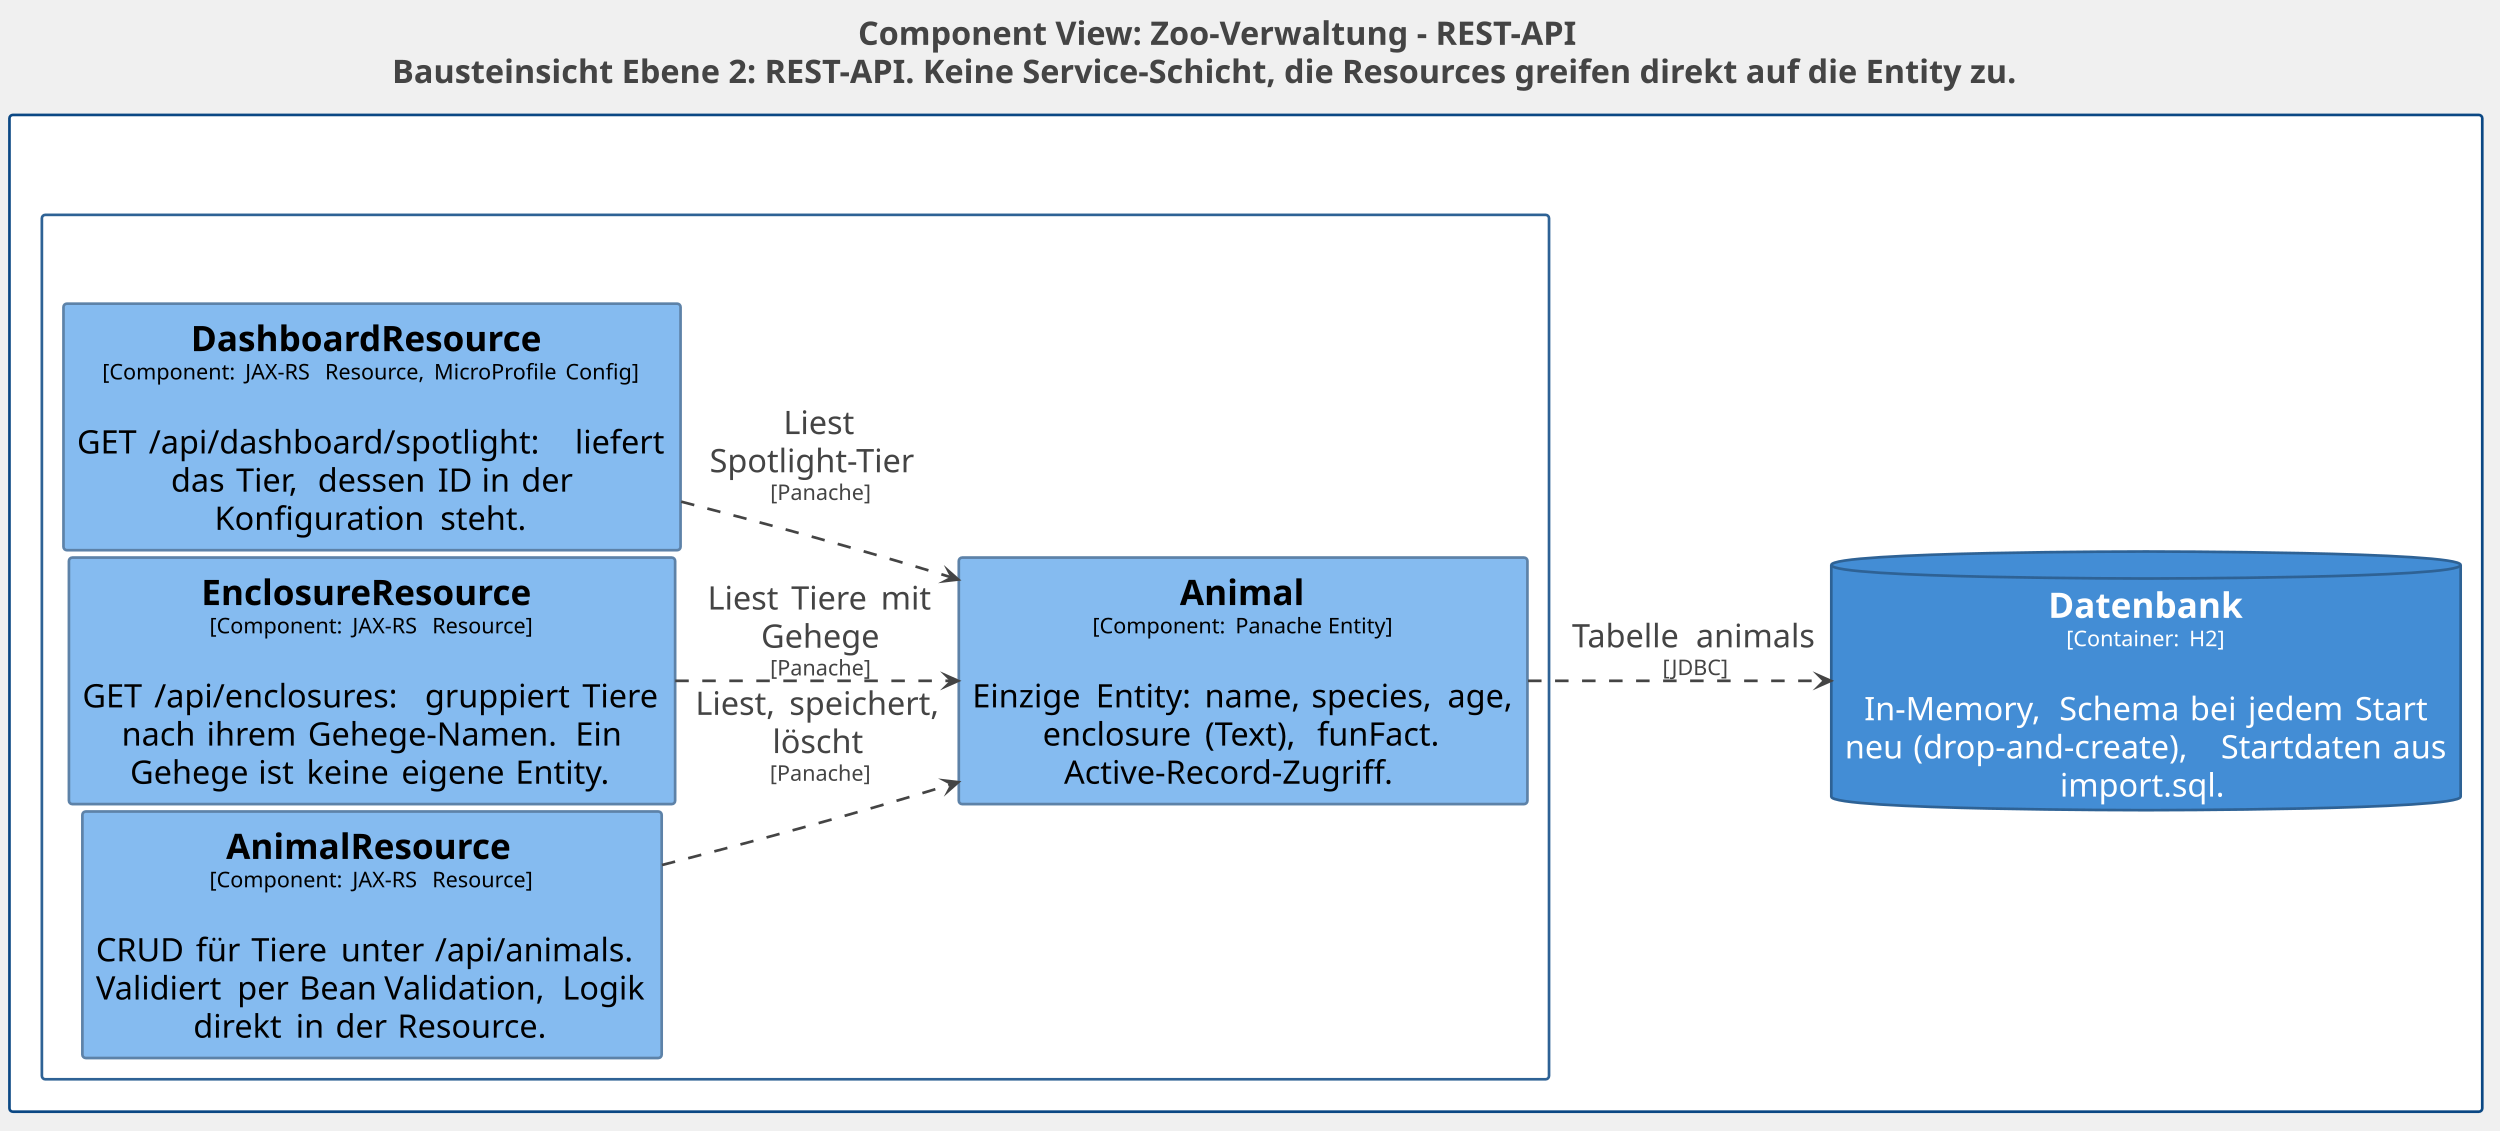
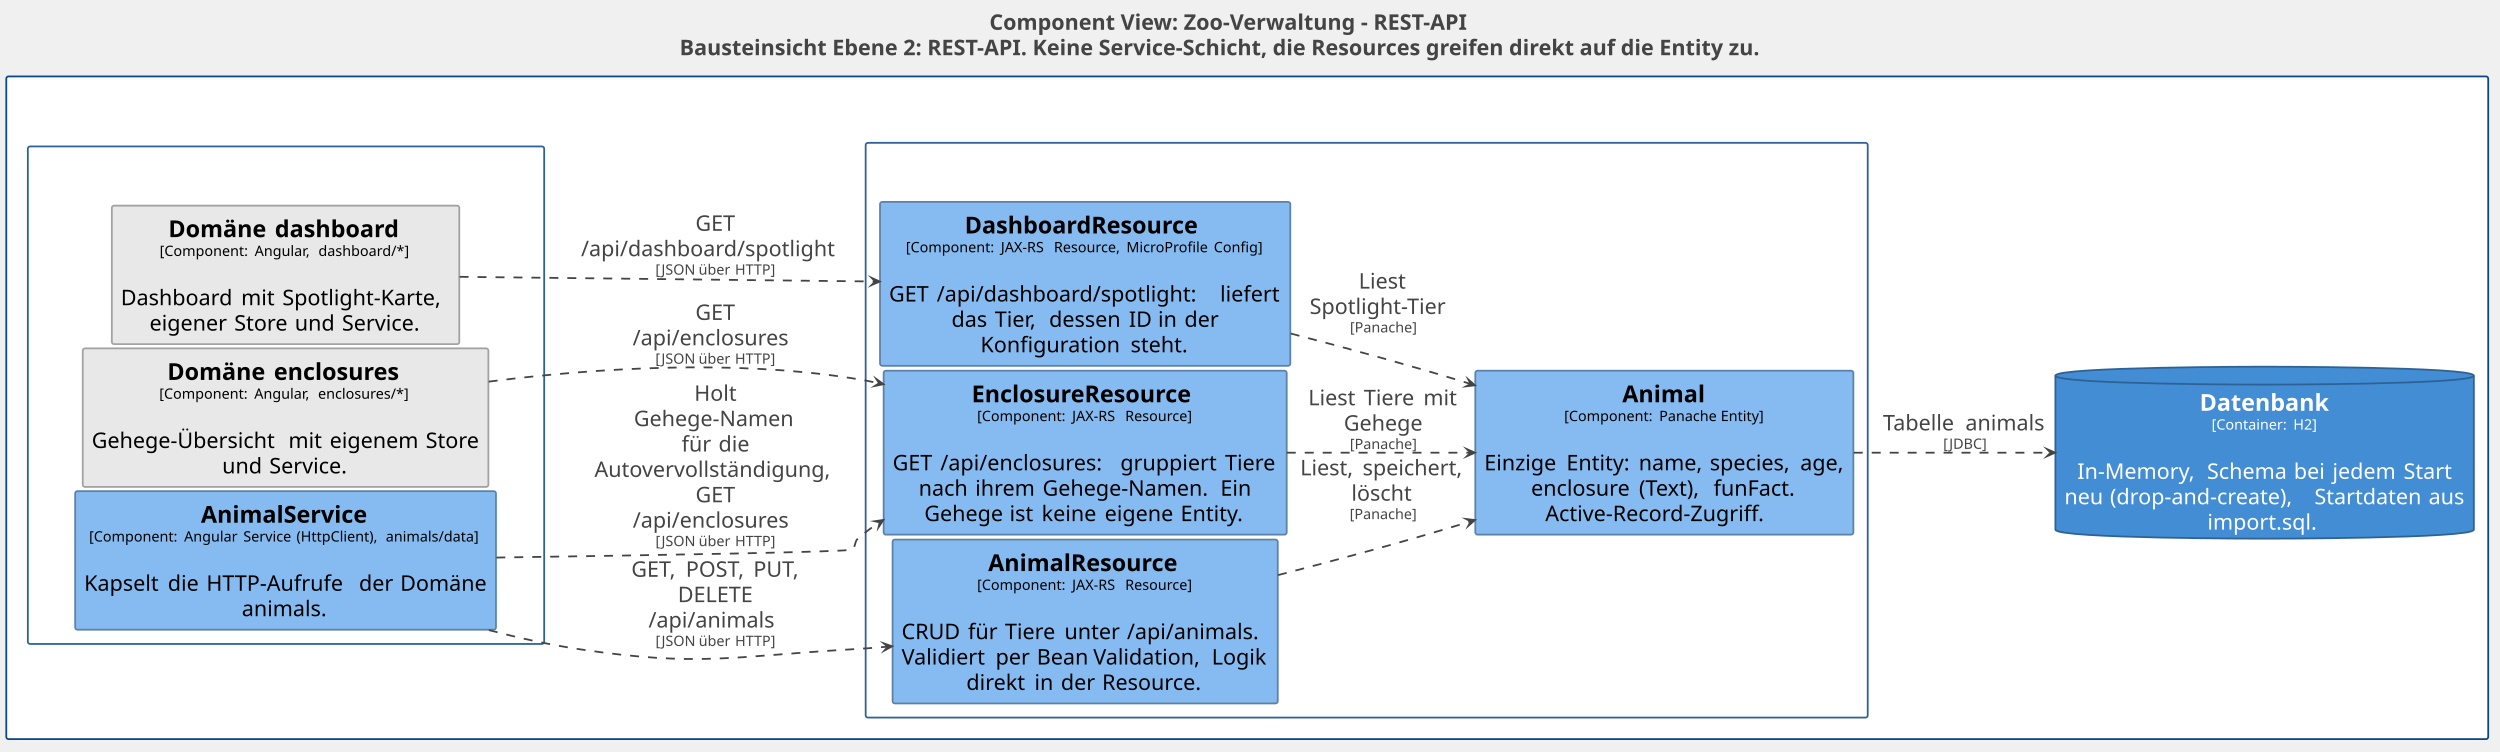
- <svg xmlns="http://www.w3.org/2000/svg" version="1.1" data-diagram-type="DESCRIPTION" style="width:1851px;height:837px;background:#FFFFFF;" width="1851px" height="837px" viewBox="0 0 1851 837" zoomAndPan="magnify" preserveAspectRatio="none" contentStyleType="text/css">
+ <svg xmlns="http://www.w3.org/2000/svg" version="1.1" data-diagram-type="DESCRIPTION" style="width:2784px;height:837px;background:#FFFFFF;" width="2784px" height="837px" viewBox="0 0 2784 837" zoomAndPan="magnify" preserveAspectRatio="none" contentStyleType="text/css">
  <defs />
  <g font-family="sans-serif" lengthAdjust="spacing">
    <g class="title" data-source-line="1">
-       <text x="635.285" y="33.203" fill="#444" font-size="24" textLength="574.301" font-weight="700">Component View: Zoo-Verwaltung - REST-API</text>
-       <text x="290.29" y="61.469" fill="#444" font-size="24" textLength="1264.289" font-weight="700">Bausteinsicht Ebene 2: REST-API. Keine Service-Schicht, die Resources greifen direkt auf die Entity zu.</text>
-     </g>
-     <g class="cluster" data-qualified-name="Zoo-Verwaltung.n.size.16..Software System...size." id="ent0001" data-source-line="71">
-       <rect x="7" y="85.094" width="1830.87" height="738" fill="#FFF" style="stroke:#0B4884;stroke-width:2;" rx="2.5" ry="2.5" />
-       <text x="820.986" y="110.297" fill="#FFF" font-size="24" textLength="202.898" font-weight="700">Zoo-Verwaltung</text>
-       <text x="848.255" y="130.828" fill="#FFF" font-size="16" textLength="148.359" font-weight="700">[Software System]</text>
-     </g>
-     <g class="cluster" data-qualified-name="Zoo-Verwaltung.n.size.16..Software System...size..REST-API.n.size.16..Container. Quarkus. Quarkus REST. Hibernate ORM Panache...size." id="ent0002" data-source-line="72">
-       <rect x="31" y="159.094" width="1115.9" height="640" fill="#FFF" style="stroke:#2E6295;stroke-width:2;" rx="2.5" ry="2.5" />
-       <text x="530.491" y="184.297" fill="#FFF" font-size="24" textLength="116.918" font-weight="700">REST-API</text>
-       <text x="337.134" y="204.828" fill="#FFF" font-size="16" textLength="503.633" font-weight="700">[Container: Quarkus, Quarkus REST, Hibernate ORM Panache]</text>
-     </g>
-     <g class="entity" data-qualified-name="Zoo-Verwaltung.n.size.16..Software System...size..ZooVerwaltung.Datenbank" id="ent0007" data-source-line="79">
-       <path d="M1355.9,418.334 C1355.9,408.334 1588.884,408.334 1588.884,408.334 C1588.884,408.334 1821.869,408.334 1821.869,418.334 L1821.869,589.861 C1821.869,599.861 1588.884,599.861 1588.884,599.861 C1588.884,599.861 1355.9,599.861 1355.9,589.861 L1355.9,418.334" style="stroke:#2E6295;stroke-width:2;" fill="#438DD5" />
-       <path d="M1355.9,418.334 C1355.9,428.334 1588.884,428.334 1588.884,428.334 C1588.884,428.334 1821.869,428.334 1821.869,418.334" style="stroke:#2E6295;stroke-width:2;" fill="none" />
-       <text x="1516.489" y="457.47" fill="#FFF" font-size="26" textLength="144.79" font-weight="700">Datenbank</text>
-       <text x="1529.849" y="478.424" fill="#FFF" font-size="16" textLength="85.93">[Container:</text>
-       <text x="1615.779" y="478.424" fill="#FFF" font-size="16"> </text>
-       <text x="1620.841" y="478.424" fill="#FFF" font-size="16" textLength="27.078">H2]</text>
-       <text x="1585.088" y="505.002" fill="#FFF" font-size="24"> </text>
-       <text x="1380.244" y="533.267" fill="#FFF" font-size="24" textLength="136.84">In-Memory,</text>
-       <text x="1517.084" y="533.267" fill="#FFF" font-size="24"> </text>
-       <text x="1524.677" y="533.267" fill="#FFF" font-size="24" textLength="89.145">Schema</text>
-       <text x="1613.822" y="533.267" fill="#FFF" font-size="24"> </text>
-       <text x="1621.416" y="533.267" fill="#FFF" font-size="24" textLength="35.414">bei</text>
-       <text x="1656.83" y="533.267" fill="#FFF" font-size="24"> </text>
-       <text x="1664.423" y="533.267" fill="#FFF" font-size="24" textLength="71.555">jedem</text>
-       <text x="1735.978" y="533.267" fill="#FFF" font-size="24"> </text>
-       <text x="1743.572" y="533.267" fill="#FFF" font-size="24" textLength="53.953">Start</text>
-       <text x="1365.9" y="561.533" fill="#FFF" font-size="24" textLength="43.16">neu</text>
-       <text x="1409.06" y="561.533" fill="#FFF" font-size="24"> </text>
-       <text x="1416.654" y="561.533" fill="#FFF" font-size="24" textLength="220.09">(drop-and-create),</text>
-       <text x="1636.744" y="561.533" fill="#FFF" font-size="24"> </text>
-       <text x="1644.338" y="561.533" fill="#FFF" font-size="24" textLength="119.555">Startdaten</text>
-       <text x="1763.892" y="561.533" fill="#FFF" font-size="24"> </text>
-       <text x="1771.486" y="561.533" fill="#FFF" font-size="24" textLength="40.383">aus</text>
-       <text x="1525.158" y="589.799" fill="#FFF" font-size="24" textLength="127.453">import.sql.</text>
-     </g>
-     <g class="entity" data-qualified-name="Zoo-Verwaltung.n.size.16..Software System...size..REST-API.n.size.16..Container. Quarkus. Quarkus REST. Hibernate ORM Panache...size..ZooVerwaltung.RESTAPI.AnimalResource" id="ent0003" data-source-line="73">
-       <rect x="60.99" y="600.834" width="428.914" height="182.527" fill="#85BBF0" style="stroke:#5D82A8;stroke-width:2;" rx="2.5" ry="2.5" />
-       <text x="167.41" y="635.97" fill="#000" font-size="26" textLength="216.074" font-weight="700">AnimalResource</text>
-       <text x="155.092" y="656.924" fill="#000" font-size="16" textLength="100.758">[Component:</text>
-       <text x="255.849" y="656.924" fill="#000" font-size="16"> </text>
-       <text x="260.912" y="656.924" fill="#000" font-size="16" textLength="54.023">JAX-RS</text>
-       <text x="314.935" y="656.924" fill="#000" font-size="16"> </text>
-       <text x="319.998" y="656.924" fill="#000" font-size="16" textLength="75.805">Resource]</text>
-       <text x="271.65" y="683.502" fill="#000" font-size="24"> </text>
-       <text x="70.99" y="711.767" fill="#000" font-size="24" textLength="66.387">CRUD</text>
-       <text x="137.377" y="711.767" fill="#000" font-size="24"> </text>
-       <text x="144.97" y="711.767" fill="#000" font-size="24" textLength="33.539">für</text>
-       <text x="178.51" y="711.767" fill="#000" font-size="24"> </text>
-       <text x="186.103" y="711.767" fill="#000" font-size="24" textLength="58.676">Tiere</text>
-       <text x="244.779" y="711.767" fill="#000" font-size="24"> </text>
-       <text x="252.373" y="711.767" fill="#000" font-size="24" textLength="61.957">unter</text>
-       <text x="314.33" y="711.767" fill="#000" font-size="24"> </text>
-       <text x="321.924" y="711.767" fill="#000" font-size="24" textLength="157.98">/api/animals.</text>
-       <text x="71.037" y="740.033" fill="#000" font-size="24" textLength="97.031">Validiert</text>
-       <text x="168.068" y="740.033" fill="#000" font-size="24"> </text>
-       <text x="175.662" y="740.033" fill="#000" font-size="24" textLength="38.297">per</text>
-       <text x="213.959" y="740.033" fill="#000" font-size="24"> </text>
-       <text x="221.553" y="740.033" fill="#000" font-size="24" textLength="55.324">Bean</text>
-       <text x="276.877" y="740.033" fill="#000" font-size="24"> </text>
-       <text x="284.47" y="740.033" fill="#000" font-size="24" textLength="124.324">Validation,</text>
-       <text x="408.795" y="740.033" fill="#000" font-size="24"> </text>
-       <text x="416.388" y="740.033" fill="#000" font-size="24" textLength="63.469">Logik</text>
-       <text x="143.125" y="768.299" fill="#000" font-size="24" textLength="68.238">direkt</text>
-       <text x="211.363" y="768.299" fill="#000" font-size="24"> </text>
-       <text x="218.957" y="768.299" fill="#000" font-size="24" textLength="21.832">in</text>
-       <text x="240.789" y="768.299" fill="#000" font-size="24"> </text>
-       <text x="248.383" y="768.299" fill="#000" font-size="24" textLength="38.297">der</text>
-       <text x="286.679" y="768.299" fill="#000" font-size="24"> </text>
-       <text x="294.273" y="768.299" fill="#000" font-size="24" textLength="113.496">Resource.</text>
-     </g>
-     <g class="entity" data-qualified-name="Zoo-Verwaltung.n.size.16..Software System...size..REST-API.n.size.16..Container. Quarkus. Quarkus REST. Hibernate ORM Panache...size..ZooVerwaltung.RESTAPI.EnclosureResource" id="ent0004" data-source-line="74">
-       <rect x="51.03" y="412.834" width="448.836" height="182.527" fill="#85BBF0" style="stroke:#5D82A8;stroke-width:2;" rx="2.5" ry="2.5" />
-       <text x="149.015" y="447.97" fill="#000" font-size="26" textLength="252.865" font-weight="700">EnclosureResource</text>
-       <text x="155.093" y="468.924" fill="#000" font-size="16" textLength="100.758">[Component:</text>
-       <text x="255.85" y="468.924" fill="#000" font-size="16"> </text>
-       <text x="260.913" y="468.924" fill="#000" font-size="16" textLength="54.023">JAX-RS</text>
-       <text x="314.936" y="468.924" fill="#000" font-size="16"> </text>
-       <text x="319.999" y="468.924" fill="#000" font-size="16" textLength="75.805">Resource]</text>
-       <text x="271.651" y="495.502" fill="#000" font-size="24"> </text>
-       <text x="61.03" y="523.767" fill="#000" font-size="24" textLength="45.527">GET</text>
-       <text x="106.557" y="523.767" fill="#000" font-size="24"> </text>
-       <text x="114.151" y="523.767" fill="#000" font-size="24" textLength="192.855">/api/enclosures:</text>
-       <text x="307.007" y="523.767" fill="#000" font-size="24"> </text>
-       <text x="314.6" y="523.767" fill="#000" font-size="24" textLength="108.996">gruppiert</text>
-       <text x="423.596" y="523.767" fill="#000" font-size="24"> </text>
-       <text x="431.19" y="523.767" fill="#000" font-size="24" textLength="58.676">Tiere</text>
-       <text x="90.028" y="552.033" fill="#000" font-size="24" textLength="55.336">nach</text>
-       <text x="145.364" y="552.033" fill="#000" font-size="24"> </text>
-       <text x="152.958" y="552.033" fill="#000" font-size="24" textLength="67.43">ihrem</text>
-       <text x="220.387" y="552.033" fill="#000" font-size="24"> </text>
-       <text x="227.981" y="552.033" fill="#000" font-size="24" textLength="190.453">Gehege-Namen.</text>
-       <text x="418.434" y="552.033" fill="#000" font-size="24"> </text>
-       <text x="426.028" y="552.033" fill="#000" font-size="24" textLength="34.84">Ein</text>
-       <text x="96.309" y="580.299" fill="#000" font-size="24" textLength="87.316">Gehege</text>
-       <text x="183.626" y="580.299" fill="#000" font-size="24"> </text>
-       <text x="191.219" y="580.299" fill="#000" font-size="24" textLength="28.148">ist</text>
-       <text x="219.368" y="580.299" fill="#000" font-size="24"> </text>
-       <text x="226.962" y="580.299" fill="#000" font-size="24" textLength="62.602">keine</text>
-       <text x="289.563" y="580.299" fill="#000" font-size="24"> </text>
-       <text x="297.157" y="580.299" fill="#000" font-size="24" textLength="76.91">eigene</text>
-       <text x="374.067" y="580.299" fill="#000" font-size="24"> </text>
-       <text x="381.661" y="580.299" fill="#000" font-size="24" textLength="72.926">Entity.</text>
-     </g>
-     <g class="entity" data-qualified-name="Zoo-Verwaltung.n.size.16..Software System...size..REST-API.n.size.16..Container. Quarkus. Quarkus REST. Hibernate ORM Panache...size..ZooVerwaltung.RESTAPI.DashboardResource" id="ent0005" data-source-line="75">
-       <rect x="47" y="224.834" width="456.887" height="182.527" fill="#85BBF0" style="stroke:#5D82A8;stroke-width:2;" rx="2.5" ry="2.5" />
-       <text x="141.298" y="259.97" fill="#000" font-size="26" textLength="268.29" font-weight="700">DashboardResource</text>
-       <text x="75.717" y="280.924" fill="#000" font-size="16" textLength="100.758">[Component:</text>
-       <text x="176.475" y="280.924" fill="#000" font-size="16"> </text>
-       <text x="181.537" y="280.924" fill="#000" font-size="16" textLength="54.023">JAX-RS</text>
-       <text x="235.561" y="280.924" fill="#000" font-size="16"> </text>
-       <text x="240.623" y="280.924" fill="#000" font-size="16" textLength="75.664">Resource,</text>
-       <text x="316.287" y="280.924" fill="#000" font-size="16"> </text>
-       <text x="321.35" y="280.924" fill="#000" font-size="16" textLength="92.242">MicroProfile</text>
-       <text x="413.592" y="280.924" fill="#000" font-size="16"> </text>
-       <text x="418.654" y="280.924" fill="#000" font-size="16" textLength="56.516">Config]</text>
-       <text x="271.646" y="307.502" fill="#000" font-size="24"> </text>
-       <text x="57" y="335.767" fill="#000" font-size="24" textLength="45.527">GET</text>
-       <text x="102.527" y="335.767" fill="#000" font-size="24"> </text>
-       <text x="110.121" y="335.767" fill="#000" font-size="24" textLength="307.934">/api/dashboard/spotlight:</text>
-       <text x="418.055" y="335.767" fill="#000" font-size="24"> </text>
-       <text x="425.648" y="335.767" fill="#000" font-size="24" textLength="68.238">liefert</text>
-       <text x="126.598" y="364.033" fill="#000" font-size="24" textLength="40.594">das</text>
-       <text x="167.191" y="364.033" fill="#000" font-size="24"> </text>
-       <text x="174.785" y="364.033" fill="#000" font-size="24" textLength="52.898">Tier,</text>
-       <text x="227.684" y="364.033" fill="#000" font-size="24"> </text>
-       <text x="235.277" y="364.033" fill="#000" font-size="24" textLength="81.211">dessen</text>
-       <text x="316.488" y="364.033" fill="#000" font-size="24"> </text>
-       <text x="324.082" y="364.033" fill="#000" font-size="24" textLength="24.891">ID</text>
-       <text x="348.973" y="364.033" fill="#000" font-size="24"> </text>
-       <text x="356.566" y="364.033" fill="#000" font-size="24" textLength="21.832">in</text>
-       <text x="378.398" y="364.033" fill="#000" font-size="24"> </text>
-       <text x="385.992" y="364.033" fill="#000" font-size="24" textLength="38.297">der</text>
-       <text x="158.848" y="392.299" fill="#000" font-size="24" textLength="159.551">Konfiguration</text>
-       <text x="318.398" y="392.299" fill="#000" font-size="24"> </text>
-       <text x="325.992" y="392.299" fill="#000" font-size="24" textLength="66.047">steht.</text>
-     </g>
-     <g class="entity" data-qualified-name="Zoo-Verwaltung.n.size.16..Software System...size..REST-API.n.size.16..Container. Quarkus. Quarkus REST. Hibernate ORM Panache...size..ZooVerwaltung.RESTAPI.Animal" id="ent0006" data-source-line="76">
-       <rect x="709.89" y="412.834" width="421.016" height="182.527" fill="#85BBF0" style="stroke:#5D82A8;stroke-width:2;" rx="2.5" ry="2.5" />
-       <text x="873.584" y="447.97" fill="#000" font-size="26" textLength="93.628" font-weight="700">Animal</text>
-       <text x="808.835" y="468.924" fill="#000" font-size="16" textLength="100.758">[Component:</text>
-       <text x="909.593" y="468.924" fill="#000" font-size="16"> </text>
-       <text x="914.656" y="468.924" fill="#000" font-size="16" textLength="63.484">Panache</text>
-       <text x="978.14" y="468.924" fill="#000" font-size="16"> </text>
-       <text x="983.203" y="468.924" fill="#000" font-size="16" textLength="48.758">Entity]</text>
-       <text x="916.601" y="495.502" fill="#000" font-size="24"> </text>
-       <text x="719.89" y="523.767" fill="#000" font-size="24" textLength="83.871">Einzige</text>
-       <text x="803.761" y="523.767" fill="#000" font-size="24"> </text>
-       <text x="811.355" y="523.767" fill="#000" font-size="24" textLength="72.926">Entity:</text>
-       <text x="884.281" y="523.767" fill="#000" font-size="24"> </text>
-       <text x="891.874" y="523.767" fill="#000" font-size="24" textLength="71.52">name,</text>
-       <text x="963.394" y="523.767" fill="#000" font-size="24"> </text>
-       <text x="970.988" y="523.767" fill="#000" font-size="24" textLength="93.141">species,</text>
-       <text x="1064.128" y="523.767" fill="#000" font-size="24"> </text>
-       <text x="1071.722" y="523.767" fill="#000" font-size="24" textLength="49.184">age,</text>
-       <text x="772.003" y="552.033" fill="#000" font-size="24" textLength="112.559">enclosure</text>
-       <text x="884.562" y="552.033" fill="#000" font-size="24"> </text>
-       <text x="892.156" y="552.033" fill="#000" font-size="24" textLength="75.445">(Text),</text>
-       <text x="967.601" y="552.033" fill="#000" font-size="24"> </text>
-       <text x="975.195" y="552.033" fill="#000" font-size="24" textLength="93.598">funFact.</text>
-       <text x="787.794" y="580.299" fill="#000" font-size="24" textLength="265.207">Active-Record-Zugriff.</text>
-     </g>
-     <g class="link" data-entity-1="ent0003" data-entity-2="ent0006" id="lnk8" data-source-line="82" data-link-type="dependency">
-       <path d="M490.17,640.444 C557.61,623.114 632.18,602.874 699.89,582.094 C703.08,581.114 701.518,581.606 704.748,580.596" style="stroke:#444;stroke-width:2;stroke-dasharray:10,10;" fill="none" id="ZooVerwaltung.RESTAPI.AnimalResource-to-ZooVerwaltung.RESTAPI.Animal" />
-       <polygon points="709.52,579.104,699.736,577.972,704.748,580.596,702.124,585.607,709.52,579.104" fill="#444" style="stroke:#444;stroke-width:2;stroke-linejoin:miter;stroke-miterlimit:10;" />
-       <text x="514.89" y="529.297" fill="#444" font-size="24" textLength="61.91">Liest,</text>
-       <text x="576.8" y="529.297" fill="#444" font-size="24"> </text>
-       <text x="584.394" y="529.297" fill="#444" font-size="24" textLength="114.598">speichert,</text>
-       <text x="571.902" y="557.563" fill="#444" font-size="24" textLength="70.078">löscht</text>
-       <text x="569.995" y="578.094" fill="#444" font-size="16" textLength="73.891">[Panache]</text>
-     </g>
-     <g class="link" data-entity-1="ent0004" data-entity-2="ent0006" id="lnk9" data-source-line="83" data-link-type="dependency">
-       <path d="M499.96,504.094 C567.94,504.094 637.38,504.094 704.43,504.094" style="stroke:#444;stroke-width:2;stroke-dasharray:10,10;" fill="none" id="ZooVerwaltung.RESTAPI.EnclosureResource-to-ZooVerwaltung.RESTAPI.Animal" />
-       <polygon points="709.43,504.094,700.43,500.094,704.43,504.094,700.43,508.094,709.43,504.094" fill="#444" style="stroke:#444;stroke-width:2;stroke-linejoin:miter;stroke-miterlimit:10;" />
-       <text x="523.89" y="451.297" fill="#444" font-size="24" textLength="54.316">Liest</text>
-       <text x="578.206" y="451.297" fill="#444" font-size="24"> </text>
-       <text x="585.8" y="451.297" fill="#444" font-size="24" textLength="58.676">Tiere</text>
-       <text x="644.476" y="451.297" fill="#444" font-size="24"> </text>
-       <text x="652.07" y="451.297" fill="#444" font-size="24" textLength="38.32">mit</text>
-       <text x="563.482" y="479.563" fill="#444" font-size="24" textLength="87.316">Gehege</text>
-       <text x="570.195" y="500.094" fill="#444" font-size="16" textLength="73.891">[Panache]</text>
-     </g>
-     <g class="link" data-entity-1="ent0005" data-entity-2="ent0006" id="lnk10" data-source-line="84" data-link-type="dependency">
-       <path d="M504.37,371.414 C567.97,387.904 636.9,406.764 699.89,426.094 C703.08,427.074 701.518,426.582 704.748,427.592" style="stroke:#444;stroke-width:2;stroke-dasharray:10,10;" fill="none" id="ZooVerwaltung.RESTAPI.DashboardResource-to-ZooVerwaltung.RESTAPI.Animal" />
-       <polygon points="709.52,429.084,702.124,422.58,704.748,427.592,699.736,430.215,709.52,429.084" fill="#444" style="stroke:#444;stroke-width:2;stroke-linejoin:miter;stroke-miterlimit:10;" />
-       <text x="580.058" y="321.387" fill="#444" font-size="24" textLength="54.316">Liest</text>
-       <text x="525.39" y="349.653" fill="#444" font-size="24" textLength="163.652">Spotlight-Tier</text>
-       <text x="570.271" y="370.184" fill="#444" font-size="16" textLength="73.891">[Panache]</text>
-     </g>
-     <g class="link" data-entity-1="ent0006" data-entity-2="ent0007" id="lnk11" data-source-line="85" data-link-type="dependency">
-       <path d="M1131.36,504.094 C1202.62,504.094 1277.63,504.094 1350.53,504.094" style="stroke:#444;stroke-width:2;stroke-dasharray:10,10;" fill="none" id="ZooVerwaltung.RESTAPI.Animal-to-ZooVerwaltung.Datenbank" />
-       <polygon points="1355.53,504.094,1346.53,500.094,1350.53,504.094,1346.53,508.094,1355.53,504.094" fill="#444" style="stroke:#444;stroke-width:2;stroke-linejoin:miter;stroke-miterlimit:10;" />
-       <text x="1163.9" y="479.297" fill="#444" font-size="24" textLength="84.152">Tabelle</text>
-       <text x="1248.052" y="479.297" fill="#444" font-size="24"> </text>
-       <text x="1255.646" y="479.297" fill="#444" font-size="24" textLength="89.918">animals</text>
-       <text x="1230.912" y="499.828" fill="#444" font-size="16" textLength="47.641">[JDBC]</text>
+       <text x="1101.785" y="33.203" fill="#444" font-size="24" textLength="574.301" font-weight="700">Component View: Zoo-Verwaltung - REST-API</text>
+       <text x="756.79" y="61.469" fill="#444" font-size="24" textLength="1264.289" font-weight="700">Bausteinsicht Ebene 2: REST-API. Keine Service-Schicht, die Resources greifen direkt auf die Entity zu.</text>
+     </g>
+     <g class="cluster" data-qualified-name="Zoo-Verwaltung.n.size.16..Software System...size." id="ent0001" data-source-line="94">
+       <rect x="7" y="85.094" width="2763.87" height="738" fill="#FFF" style="stroke:#0B4884;stroke-width:2;" rx="2.5" ry="2.5" />
+       <text x="1287.486" y="110.297" fill="#FFF" font-size="24" textLength="202.898" font-weight="700">Zoo-Verwaltung</text>
+       <text x="1314.755" y="130.828" fill="#FFF" font-size="16" textLength="148.359" font-weight="700">[Software System]</text>
+     </g>
+     <g class="cluster" data-qualified-name="Zoo-Verwaltung.n.size.16..Software System...size..REST-API.n.size.16..Container. Quarkus. Quarkus REST. Hibernate ORM Panache...size." id="ent0002" data-source-line="95">
+       <rect x="964" y="159.094" width="1115.9" height="640" fill="#FFF" style="stroke:#2E6295;stroke-width:2;" rx="2.5" ry="2.5" />
+       <text x="1463.491" y="184.297" fill="#FFF" font-size="24" textLength="116.918" font-weight="700">REST-API</text>
+       <text x="1270.134" y="204.828" fill="#FFF" font-size="16" textLength="503.633" font-weight="700">[Container: Quarkus, Quarkus REST, Hibernate ORM Panache]</text>
+     </g>
+     <g class="cluster" data-qualified-name="Zoo-Verwaltung.n.size.16..Software System...size..Web-App.n.size.16..Container. Angular. NgRx Signal Store. Angular Material. Transloco...size." id="ent0007" data-source-line="102">
+       <rect x="31" y="163.094" width="575" height="554" fill="#FFF" style="stroke:#2E6295;stroke-width:2;" rx="2.5" ry="2.5" />
+       <text x="260.27" y="188.297" fill="#FFF" font-size="24" textLength="116.461" font-weight="700">Web-App</text>
+       <text x="38.707" y="208.828" fill="#FFF" font-size="16" textLength="559.586" font-weight="700">[Container: Angular, NgRx Signal Store, Angular Material, Transloco]</text>
+     </g>
+     <g class="entity" data-qualified-name="Zoo-Verwaltung.n.size.16..Software System...size..ZooVerwaltung.Datenbank" id="ent0011" data-source-line="108">
+       <path d="M2288.9,418.334 C2288.9,408.334 2521.884,408.334 2521.884,408.334 C2521.884,408.334 2754.869,408.334 2754.869,418.334 L2754.869,589.861 C2754.869,599.861 2521.884,599.861 2521.884,599.861 C2521.884,599.861 2288.9,599.861 2288.9,589.861 L2288.9,418.334" style="stroke:#2E6295;stroke-width:2;" fill="#438DD5" />
+       <path d="M2288.9,418.334 C2288.9,428.334 2521.884,428.334 2521.884,428.334 C2521.884,428.334 2754.869,428.334 2754.869,418.334" style="stroke:#2E6295;stroke-width:2;" fill="none" />
+       <text x="2449.489" y="457.47" fill="#FFF" font-size="26" textLength="144.79" font-weight="700">Datenbank</text>
+       <text x="2462.849" y="478.424" fill="#FFF" font-size="16" textLength="85.93">[Container:</text>
+       <text x="2548.779" y="478.424" fill="#FFF" font-size="16"> </text>
+       <text x="2553.841" y="478.424" fill="#FFF" font-size="16" textLength="27.078">H2]</text>
+       <text x="2518.088" y="505.002" fill="#FFF" font-size="24"> </text>
+       <text x="2313.244" y="533.267" fill="#FFF" font-size="24" textLength="136.84">In-Memory,</text>
+       <text x="2450.084" y="533.267" fill="#FFF" font-size="24"> </text>
+       <text x="2457.677" y="533.267" fill="#FFF" font-size="24" textLength="89.145">Schema</text>
+       <text x="2546.822" y="533.267" fill="#FFF" font-size="24"> </text>
+       <text x="2554.416" y="533.267" fill="#FFF" font-size="24" textLength="35.414">bei</text>
+       <text x="2589.83" y="533.267" fill="#FFF" font-size="24"> </text>
+       <text x="2597.423" y="533.267" fill="#FFF" font-size="24" textLength="71.555">jedem</text>
+       <text x="2668.978" y="533.267" fill="#FFF" font-size="24"> </text>
+       <text x="2676.572" y="533.267" fill="#FFF" font-size="24" textLength="53.953">Start</text>
+       <text x="2298.9" y="561.533" fill="#FFF" font-size="24" textLength="43.16">neu</text>
+       <text x="2342.06" y="561.533" fill="#FFF" font-size="24"> </text>
+       <text x="2349.654" y="561.533" fill="#FFF" font-size="24" textLength="220.09">(drop-and-create),</text>
+       <text x="2569.744" y="561.533" fill="#FFF" font-size="24"> </text>
+       <text x="2577.338" y="561.533" fill="#FFF" font-size="24" textLength="119.555">Startdaten</text>
+       <text x="2696.892" y="561.533" fill="#FFF" font-size="24"> </text>
+       <text x="2704.486" y="561.533" fill="#FFF" font-size="24" textLength="40.383">aus</text>
+       <text x="2458.158" y="589.799" fill="#FFF" font-size="24" textLength="127.453">import.sql.</text>
+     </g>
+     <g class="entity" data-qualified-name="Zoo-Verwaltung.n.size.16..Software System...size..REST-API.n.size.16..Container. Quarkus. Quarkus REST. Hibernate ORM Panache...size..ZooVerwaltung.RESTAPI.AnimalResource" id="ent0003" data-source-line="96">
+       <rect x="993.99" y="600.834" width="428.914" height="182.527" fill="#85BBF0" style="stroke:#5D82A8;stroke-width:2;" rx="2.5" ry="2.5" />
+       <text x="1100.41" y="635.97" fill="#000" font-size="26" textLength="216.074" font-weight="700">AnimalResource</text>
+       <text x="1088.092" y="656.924" fill="#000" font-size="16" textLength="100.758">[Component:</text>
+       <text x="1188.849" y="656.924" fill="#000" font-size="16"> </text>
+       <text x="1193.912" y="656.924" fill="#000" font-size="16" textLength="54.023">JAX-RS</text>
+       <text x="1247.935" y="656.924" fill="#000" font-size="16"> </text>
+       <text x="1252.998" y="656.924" fill="#000" font-size="16" textLength="75.805">Resource]</text>
+       <text x="1204.65" y="683.502" fill="#000" font-size="24"> </text>
+       <text x="1003.99" y="711.767" fill="#000" font-size="24" textLength="66.387">CRUD</text>
+       <text x="1070.377" y="711.767" fill="#000" font-size="24"> </text>
+       <text x="1077.97" y="711.767" fill="#000" font-size="24" textLength="33.539">für</text>
+       <text x="1111.51" y="711.767" fill="#000" font-size="24"> </text>
+       <text x="1119.103" y="711.767" fill="#000" font-size="24" textLength="58.676">Tiere</text>
+       <text x="1177.779" y="711.767" fill="#000" font-size="24"> </text>
+       <text x="1185.373" y="711.767" fill="#000" font-size="24" textLength="61.957">unter</text>
+       <text x="1247.33" y="711.767" fill="#000" font-size="24"> </text>
+       <text x="1254.924" y="711.767" fill="#000" font-size="24" textLength="157.98">/api/animals.</text>
+       <text x="1004.037" y="740.033" fill="#000" font-size="24" textLength="97.031">Validiert</text>
+       <text x="1101.068" y="740.033" fill="#000" font-size="24"> </text>
+       <text x="1108.662" y="740.033" fill="#000" font-size="24" textLength="38.297">per</text>
+       <text x="1146.959" y="740.033" fill="#000" font-size="24"> </text>
+       <text x="1154.553" y="740.033" fill="#000" font-size="24" textLength="55.324">Bean</text>
+       <text x="1209.877" y="740.033" fill="#000" font-size="24"> </text>
+       <text x="1217.47" y="740.033" fill="#000" font-size="24" textLength="124.324">Validation,</text>
+       <text x="1341.795" y="740.033" fill="#000" font-size="24"> </text>
+       <text x="1349.388" y="740.033" fill="#000" font-size="24" textLength="63.469">Logik</text>
+       <text x="1076.125" y="768.299" fill="#000" font-size="24" textLength="68.238">direkt</text>
+       <text x="1144.363" y="768.299" fill="#000" font-size="24"> </text>
+       <text x="1151.957" y="768.299" fill="#000" font-size="24" textLength="21.832">in</text>
+       <text x="1173.789" y="768.299" fill="#000" font-size="24"> </text>
+       <text x="1181.383" y="768.299" fill="#000" font-size="24" textLength="38.297">der</text>
+       <text x="1219.679" y="768.299" fill="#000" font-size="24"> </text>
+       <text x="1227.273" y="768.299" fill="#000" font-size="24" textLength="113.496">Resource.</text>
+     </g>
+     <g class="entity" data-qualified-name="Zoo-Verwaltung.n.size.16..Software System...size..REST-API.n.size.16..Container. Quarkus. Quarkus REST. Hibernate ORM Panache...size..ZooVerwaltung.RESTAPI.EnclosureResource" id="ent0004" data-source-line="97">
+       <rect x="984.03" y="412.834" width="448.836" height="182.527" fill="#85BBF0" style="stroke:#5D82A8;stroke-width:2;" rx="2.5" ry="2.5" />
+       <text x="1082.015" y="447.97" fill="#000" font-size="26" textLength="252.865" font-weight="700">EnclosureResource</text>
+       <text x="1088.093" y="468.924" fill="#000" font-size="16" textLength="100.758">[Component:</text>
+       <text x="1188.85" y="468.924" fill="#000" font-size="16"> </text>
+       <text x="1193.913" y="468.924" fill="#000" font-size="16" textLength="54.023">JAX-RS</text>
+       <text x="1247.936" y="468.924" fill="#000" font-size="16"> </text>
+       <text x="1252.999" y="468.924" fill="#000" font-size="16" textLength="75.805">Resource]</text>
+       <text x="1204.651" y="495.502" fill="#000" font-size="24"> </text>
+       <text x="994.03" y="523.767" fill="#000" font-size="24" textLength="45.527">GET</text>
+       <text x="1039.557" y="523.767" fill="#000" font-size="24"> </text>
+       <text x="1047.151" y="523.767" fill="#000" font-size="24" textLength="192.855">/api/enclosures:</text>
+       <text x="1240.007" y="523.767" fill="#000" font-size="24"> </text>
+       <text x="1247.6" y="523.767" fill="#000" font-size="24" textLength="108.996">gruppiert</text>
+       <text x="1356.596" y="523.767" fill="#000" font-size="24"> </text>
+       <text x="1364.19" y="523.767" fill="#000" font-size="24" textLength="58.676">Tiere</text>
+       <text x="1023.028" y="552.033" fill="#000" font-size="24" textLength="55.336">nach</text>
+       <text x="1078.364" y="552.033" fill="#000" font-size="24"> </text>
+       <text x="1085.958" y="552.033" fill="#000" font-size="24" textLength="67.43">ihrem</text>
+       <text x="1153.387" y="552.033" fill="#000" font-size="24"> </text>
+       <text x="1160.981" y="552.033" fill="#000" font-size="24" textLength="190.453">Gehege-Namen.</text>
+       <text x="1351.434" y="552.033" fill="#000" font-size="24"> </text>
+       <text x="1359.028" y="552.033" fill="#000" font-size="24" textLength="34.84">Ein</text>
+       <text x="1029.309" y="580.299" fill="#000" font-size="24" textLength="87.316">Gehege</text>
+       <text x="1116.626" y="580.299" fill="#000" font-size="24"> </text>
+       <text x="1124.219" y="580.299" fill="#000" font-size="24" textLength="28.148">ist</text>
+       <text x="1152.368" y="580.299" fill="#000" font-size="24"> </text>
+       <text x="1159.962" y="580.299" fill="#000" font-size="24" textLength="62.602">keine</text>
+       <text x="1222.563" y="580.299" fill="#000" font-size="24"> </text>
+       <text x="1230.157" y="580.299" fill="#000" font-size="24" textLength="76.91">eigene</text>
+       <text x="1307.067" y="580.299" fill="#000" font-size="24"> </text>
+       <text x="1314.661" y="580.299" fill="#000" font-size="24" textLength="72.926">Entity.</text>
+     </g>
+     <g class="entity" data-qualified-name="Zoo-Verwaltung.n.size.16..Software System...size..REST-API.n.size.16..Container. Quarkus. Quarkus REST. Hibernate ORM Panache...size..ZooVerwaltung.RESTAPI.DashboardResource" id="ent0005" data-source-line="98">
+       <rect x="980" y="224.834" width="456.887" height="182.527" fill="#85BBF0" style="stroke:#5D82A8;stroke-width:2;" rx="2.5" ry="2.5" />
+       <text x="1074.298" y="259.97" fill="#000" font-size="26" textLength="268.29" font-weight="700">DashboardResource</text>
+       <text x="1008.717" y="280.924" fill="#000" font-size="16" textLength="100.758">[Component:</text>
+       <text x="1109.475" y="280.924" fill="#000" font-size="16"> </text>
+       <text x="1114.537" y="280.924" fill="#000" font-size="16" textLength="54.023">JAX-RS</text>
+       <text x="1168.561" y="280.924" fill="#000" font-size="16"> </text>
+       <text x="1173.623" y="280.924" fill="#000" font-size="16" textLength="75.664">Resource,</text>
+       <text x="1249.287" y="280.924" fill="#000" font-size="16"> </text>
+       <text x="1254.35" y="280.924" fill="#000" font-size="16" textLength="92.242">MicroProfile</text>
+       <text x="1346.592" y="280.924" fill="#000" font-size="16"> </text>
+       <text x="1351.654" y="280.924" fill="#000" font-size="16" textLength="56.516">Config]</text>
+       <text x="1204.646" y="307.502" fill="#000" font-size="24"> </text>
+       <text x="990" y="335.767" fill="#000" font-size="24" textLength="45.527">GET</text>
+       <text x="1035.527" y="335.767" fill="#000" font-size="24"> </text>
+       <text x="1043.121" y="335.767" fill="#000" font-size="24" textLength="307.934">/api/dashboard/spotlight:</text>
+       <text x="1351.055" y="335.767" fill="#000" font-size="24"> </text>
+       <text x="1358.648" y="335.767" fill="#000" font-size="24" textLength="68.238">liefert</text>
+       <text x="1059.598" y="364.033" fill="#000" font-size="24" textLength="40.594">das</text>
+       <text x="1100.191" y="364.033" fill="#000" font-size="24"> </text>
+       <text x="1107.785" y="364.033" fill="#000" font-size="24" textLength="52.898">Tier,</text>
+       <text x="1160.684" y="364.033" fill="#000" font-size="24"> </text>
+       <text x="1168.277" y="364.033" fill="#000" font-size="24" textLength="81.211">dessen</text>
+       <text x="1249.488" y="364.033" fill="#000" font-size="24"> </text>
+       <text x="1257.082" y="364.033" fill="#000" font-size="24" textLength="24.891">ID</text>
+       <text x="1281.973" y="364.033" fill="#000" font-size="24"> </text>
+       <text x="1289.566" y="364.033" fill="#000" font-size="24" textLength="21.832">in</text>
+       <text x="1311.398" y="364.033" fill="#000" font-size="24"> </text>
+       <text x="1318.992" y="364.033" fill="#000" font-size="24" textLength="38.297">der</text>
+       <text x="1091.848" y="392.299" fill="#000" font-size="24" textLength="159.551">Konfiguration</text>
+       <text x="1251.398" y="392.299" fill="#000" font-size="24"> </text>
+       <text x="1258.992" y="392.299" fill="#000" font-size="24" textLength="66.047">steht.</text>
+     </g>
+     <g class="entity" data-qualified-name="Zoo-Verwaltung.n.size.16..Software System...size..REST-API.n.size.16..Container. Quarkus. Quarkus REST. Hibernate ORM Panache...size..ZooVerwaltung.RESTAPI.Animal" id="ent0006" data-source-line="99">
+       <rect x="1642.89" y="412.834" width="421.016" height="182.527" fill="#85BBF0" style="stroke:#5D82A8;stroke-width:2;" rx="2.5" ry="2.5" />
+       <text x="1806.584" y="447.97" fill="#000" font-size="26" textLength="93.628" font-weight="700">Animal</text>
+       <text x="1741.835" y="468.924" fill="#000" font-size="16" textLength="100.758">[Component:</text>
+       <text x="1842.593" y="468.924" fill="#000" font-size="16"> </text>
+       <text x="1847.656" y="468.924" fill="#000" font-size="16" textLength="63.484">Panache</text>
+       <text x="1911.14" y="468.924" fill="#000" font-size="16"> </text>
+       <text x="1916.203" y="468.924" fill="#000" font-size="16" textLength="48.758">Entity]</text>
+       <text x="1849.601" y="495.502" fill="#000" font-size="24"> </text>
+       <text x="1652.89" y="523.767" fill="#000" font-size="24" textLength="83.871">Einzige</text>
+       <text x="1736.761" y="523.767" fill="#000" font-size="24"> </text>
+       <text x="1744.355" y="523.767" fill="#000" font-size="24" textLength="72.926">Entity:</text>
+       <text x="1817.281" y="523.767" fill="#000" font-size="24"> </text>
+       <text x="1824.874" y="523.767" fill="#000" font-size="24" textLength="71.52">name,</text>
+       <text x="1896.394" y="523.767" fill="#000" font-size="24"> </text>
+       <text x="1903.988" y="523.767" fill="#000" font-size="24" textLength="93.141">species,</text>
+       <text x="1997.128" y="523.767" fill="#000" font-size="24"> </text>
+       <text x="2004.722" y="523.767" fill="#000" font-size="24" textLength="49.184">age,</text>
+       <text x="1705.003" y="552.033" fill="#000" font-size="24" textLength="112.559">enclosure</text>
+       <text x="1817.562" y="552.033" fill="#000" font-size="24"> </text>
+       <text x="1825.156" y="552.033" fill="#000" font-size="24" textLength="75.445">(Text),</text>
+       <text x="1900.601" y="552.033" fill="#000" font-size="24"> </text>
+       <text x="1908.195" y="552.033" fill="#000" font-size="24" textLength="93.598">funFact.</text>
+       <text x="1720.794" y="580.299" fill="#000" font-size="24" textLength="265.207">Active-Record-Zugriff.</text>
+     </g>
+     <g class="entity" data-qualified-name="Zoo-Verwaltung.n.size.16..Software System...size..Web-App.n.size.16..Container. Angular. NgRx Signal Store. Angular Material. Transloco...size..ZooVerwaltung.WebApp.AnimalService" id="ent0008" data-source-line="103">
+       <rect x="83.7" y="546.964" width="468.605" height="154.262" fill="#85BBF0" style="stroke:#5D82A8;stroke-width:2;" rx="2.5" ry="2.5" />
+       <text x="223.759" y="582.1" fill="#000" font-size="26" textLength="188.487" font-weight="700">AnimalService</text>
+       <text x="99.171" y="603.054" fill="#000" font-size="16" textLength="100.758">[Component:</text>
+       <text x="199.929" y="603.054" fill="#000" font-size="16"> </text>
+       <text x="204.991" y="603.054" fill="#000" font-size="16" textLength="60.883">Angular</text>
+       <text x="265.874" y="603.054" fill="#000" font-size="16"> </text>
+       <text x="270.936" y="603.054" fill="#000" font-size="16" textLength="54.094">Service</text>
+       <text x="325.03" y="603.054" fill="#000" font-size="16"> </text>
+       <text x="330.093" y="603.054" fill="#000" font-size="16" textLength="94.414">(HttpClient),</text>
+       <text x="424.507" y="603.054" fill="#000" font-size="16"> </text>
+       <text x="429.569" y="603.054" fill="#000" font-size="16" textLength="107.266">animals/data]</text>
+       <text x="314.206" y="629.632" fill="#000" font-size="24"> </text>
+       <text x="93.7" y="657.897" fill="#000" font-size="24" textLength="85.547">Kapselt</text>
+       <text x="179.247" y="657.897" fill="#000" font-size="24"> </text>
+       <text x="186.841" y="657.897" fill="#000" font-size="24" textLength="35.414">die</text>
+       <text x="222.255" y="657.897" fill="#000" font-size="24"> </text>
+       <text x="229.848" y="657.897" fill="#000" font-size="24" textLength="162.328">HTTP-Aufrufe</text>
+       <text x="392.177" y="657.897" fill="#000" font-size="24"> </text>
+       <text x="399.77" y="657.897" fill="#000" font-size="24" textLength="38.297">der</text>
+       <text x="438.067" y="657.897" fill="#000" font-size="24"> </text>
+       <text x="445.661" y="657.897" fill="#000" font-size="24" textLength="96.645">Domäne</text>
+       <text x="269.247" y="686.163" fill="#000" font-size="24" textLength="97.512">animals.</text>
+     </g>
+     <g class="entity" data-qualified-name="Zoo-Verwaltung.n.size.16..Software System...size..Web-App.n.size.16..Container. Angular. NgRx Signal Store. Angular Material. Transloco...size..ZooVerwaltung.WebApp.Dom.neenclosures" id="ent0009" data-source-line="104">
+       <rect x="92.14" y="387.964" width="451.719" height="154.262" fill="#E8E8E8" style="stroke:#A2A2A2;stroke-width:2;" rx="2.5" ry="2.5" />
+       <text x="186.33" y="423.1" fill="#000" font-size="26" textLength="110.03" font-weight="700">Domäne</text>
+       <text x="296.36" y="423.1" fill="#000" font-size="26" font-weight="700"> </text>
+       <text x="304.93" y="423.1" fill="#000" font-size="26" textLength="144.739" font-weight="700">enclosures</text>
+       <text x="177.335" y="444.054" fill="#000" font-size="16" textLength="100.758">[Component:</text>
+       <text x="278.093" y="444.054" fill="#000" font-size="16"> </text>
+       <text x="283.156" y="444.054" fill="#000" font-size="16" textLength="65.945">Angular,</text>
+       <text x="349.101" y="444.054" fill="#000" font-size="16"> </text>
+       <text x="354.163" y="444.054" fill="#000" font-size="16" textLength="104.5">enclosures/*]</text>
+       <text x="314.203" y="470.632" fill="#000" font-size="24"> </text>
+       <text x="102.14" y="498.897" fill="#000" font-size="24" textLength="211.465">Gehege-Übersicht</text>
+       <text x="313.605" y="498.897" fill="#000" font-size="24"> </text>
+       <text x="321.199" y="498.897" fill="#000" font-size="24" textLength="38.32">mit</text>
+       <text x="359.519" y="498.897" fill="#000" font-size="24"> </text>
+       <text x="367.113" y="498.897" fill="#000" font-size="24" textLength="99.316">eigenem</text>
+       <text x="466.429" y="498.897" fill="#000" font-size="24"> </text>
+       <text x="474.023" y="498.897" fill="#000" font-size="24" textLength="59.836">Store</text>
+       <text x="247.388" y="527.163" fill="#000" font-size="24" textLength="44.895">und</text>
+       <text x="292.283" y="527.163" fill="#000" font-size="24"> </text>
+       <text x="299.876" y="527.163" fill="#000" font-size="24" textLength="88.734">Service.</text>
+     </g>
+     <g class="entity" data-qualified-name="Zoo-Verwaltung.n.size.16..Software System...size..Web-App.n.size.16..Container. Angular. NgRx Signal Store. Angular Material. Transloco...size..ZooVerwaltung.WebApp.Dom.nedashboard" id="ent0010" data-source-line="105">
+       <rect x="124.54" y="228.964" width="386.926" height="154.262" fill="#E8E8E8" style="stroke:#A2A2A2;stroke-width:2;" rx="2.5" ry="2.5" />
+       <text x="187.476" y="264.1" fill="#000" font-size="26" textLength="110.03" font-weight="700">Domäne</text>
+       <text x="297.506" y="264.1" fill="#000" font-size="26" font-weight="700"> </text>
+       <text x="306.076" y="264.1" fill="#000" font-size="26" textLength="142.454" font-weight="700">dashboard</text>
+       <text x="177.765" y="285.054" fill="#000" font-size="16" textLength="100.758">[Component:</text>
+       <text x="278.522" y="285.054" fill="#000" font-size="16"> </text>
+       <text x="283.585" y="285.054" fill="#000" font-size="16" textLength="65.945">Angular,</text>
+       <text x="349.53" y="285.054" fill="#000" font-size="16"> </text>
+       <text x="354.593" y="285.054" fill="#000" font-size="16" textLength="103.648">dashboard/*]</text>
+       <text x="314.206" y="311.632" fill="#000" font-size="24"> </text>
+       <text x="134.54" y="339.897" fill="#000" font-size="24" textLength="126.387">Dashboard</text>
+       <text x="260.927" y="339.897" fill="#000" font-size="24"> </text>
+       <text x="268.52" y="339.897" fill="#000" font-size="24" textLength="38.32">mit</text>
+       <text x="306.841" y="339.897" fill="#000" font-size="24"> </text>
+       <text x="314.435" y="339.897" fill="#000" font-size="24" textLength="187.031">Spotlight-Karte,</text>
+       <text x="166.515" y="368.163" fill="#000" font-size="24" textLength="86.73">eigener</text>
+       <text x="253.245" y="368.163" fill="#000" font-size="24"> </text>
+       <text x="260.839" y="368.163" fill="#000" font-size="24" textLength="59.836">Store</text>
+       <text x="320.675" y="368.163" fill="#000" font-size="24"> </text>
+       <text x="328.269" y="368.163" fill="#000" font-size="24" textLength="44.895">und</text>
+       <text x="373.163" y="368.163" fill="#000" font-size="24"> </text>
+       <text x="380.757" y="368.163" fill="#000" font-size="24" textLength="88.734">Service.</text>
+     </g>
+     <g class="link" data-entity-1="ent0008" data-entity-2="ent0003" id="lnk12" data-source-line="111" data-link-type="dependency">
+       <path d="M544.4,701.694 C578.1,710.554 612.7,718.164 646,723.094 C778.77,742.754 814.01,731.074 948,723.094 C962.83,722.214 973.129,721.484 988.509,720.124" style="stroke:#444;stroke-width:2;stroke-dasharray:10,10;" fill="none" id="ZooVerwaltung.WebApp.AnimalService-to-ZooVerwaltung.RESTAPI.AnimalResource" />
+       <polygon points="993.49,719.684,984.173,716.492,988.509,720.124,984.877,724.461,993.49,719.684" fill="#444" style="stroke:#444;stroke-width:2;stroke-linejoin:miter;stroke-miterlimit:10;" />
+       <text x="703" y="642.297" fill="#444" font-size="24" textLength="53.121">GET,</text>
+       <text x="756.121" y="642.297" fill="#444" font-size="24"> </text>
+       <text x="763.715" y="642.297" fill="#444" font-size="24" textLength="67.605">POST,</text>
+       <text x="831.32" y="642.297" fill="#444" font-size="24"> </text>
+       <text x="838.914" y="642.297" fill="#444" font-size="24" textLength="52.664">PUT,</text>
+       <text x="754.803" y="670.563" fill="#444" font-size="24" textLength="84.973">DELETE</text>
+       <text x="722.096" y="698.828" fill="#444" font-size="24" textLength="150.387">/api/animals</text>
+       <text x="729.953" y="719.359" fill="#444" font-size="16" textLength="43.047">[JSON</text>
+       <text x="773" y="719.359" fill="#444" font-size="16"> </text>
+       <text x="778.063" y="719.359" fill="#444" font-size="16" textLength="35.461">über</text>
+       <text x="813.523" y="719.359" fill="#444" font-size="16"> </text>
+       <text x="818.586" y="719.359" fill="#444" font-size="16" textLength="46.039">HTTP]</text>
+     </g>
+     <g class="link" data-entity-1="ent0008" data-entity-2="ent0004" id="lnk13" data-source-line="112" data-link-type="dependency">
+       <path d="M552.71,620.904 C729.8,618.294 943.57,614.624 948,612.094 C953.89,608.724 950.77,603.414 956,599.094 C964.73,591.894 969.844,587.882 979.584,581.672" style="stroke:#444;stroke-width:2;stroke-dasharray:10,10;" fill="none" id="ZooVerwaltung.WebApp.AnimalService-to-ZooVerwaltung.RESTAPI.EnclosureResource" />
+       <polygon points="983.8,578.984,974.061,580.449,979.584,581.672,978.362,587.195,983.8,578.984" fill="#444" style="stroke:#444;stroke-width:2;stroke-linejoin:miter;stroke-miterlimit:10;" />
+       <text x="773.123" y="446.297" fill="#444" font-size="24" textLength="48.293">Holt</text>
+       <text x="705.84" y="474.563" fill="#444" font-size="24" textLength="182.859">Gehege-Namen</text>
+       <text x="758.996" y="502.828" fill="#444" font-size="24" textLength="33.539">für</text>
+       <text x="792.535" y="502.828" fill="#444" font-size="24"> </text>
+       <text x="800.129" y="502.828" fill="#444" font-size="24" textLength="35.414">die</text>
+       <text x="662" y="531.094" fill="#444" font-size="24" textLength="270.539">Autovervollständigung,</text>
+       <text x="774.506" y="559.359" fill="#444" font-size="24" textLength="45.527">GET</text>
+       <text x="704.639" y="587.625" fill="#444" font-size="24" textLength="185.262">/api/enclosures</text>
+       <text x="729.934" y="608.156" fill="#444" font-size="16" textLength="43.047">[JSON</text>
+       <text x="772.98" y="608.156" fill="#444" font-size="16"> </text>
+       <text x="778.043" y="608.156" fill="#444" font-size="16" textLength="35.461">über</text>
+       <text x="813.504" y="608.156" fill="#444" font-size="16"> </text>
+       <text x="818.566" y="608.156" fill="#444" font-size="16" textLength="46.039">HTTP]</text>
+     </g>
+     <g class="link" data-entity-1="ent0009" data-entity-2="ent0004" id="lnk14" data-source-line="113" data-link-type="dependency">
+       <path d="M544.19,424.994 C664.56,409.674 814.96,400.334 948,421.094 C959.8,422.934 966.904,424.161 978.944,426.781" style="stroke:#444;stroke-width:2;stroke-dasharray:10,10;" fill="none" id="ZooVerwaltung.WebApp.Domäneenclosures-to-ZooVerwaltung.RESTAPI.EnclosureResource" />
+       <polygon points="983.83,427.844,975.886,422.022,978.944,426.781,974.185,429.839,983.83,427.844" fill="#444" style="stroke:#444;stroke-width:2;stroke-linejoin:miter;stroke-miterlimit:10;" />
+       <text x="774.367" y="356.277" fill="#444" font-size="24" textLength="45.527">GET</text>
+       <text x="704.5" y="384.543" fill="#444" font-size="24" textLength="185.262">/api/enclosures</text>
+       <text x="729.795" y="405.074" fill="#444" font-size="16" textLength="43.047">[JSON</text>
+       <text x="772.842" y="405.074" fill="#444" font-size="16"> </text>
+       <text x="777.904" y="405.074" fill="#444" font-size="16" textLength="35.461">über</text>
+       <text x="813.365" y="405.074" fill="#444" font-size="16"> </text>
+       <text x="818.428" y="405.074" fill="#444" font-size="16" textLength="46.039">HTTP]</text>
+     </g>
+     <g class="link" data-entity-1="ent0010" data-entity-2="ent0005" id="lnk15" data-source-line="114" data-link-type="dependency">
+       <path d="M511.78,308.264 C649.32,309.814 829.81,311.847 974.66,313.477" style="stroke:#444;stroke-width:2;stroke-dasharray:10,10;" fill="none" id="ZooVerwaltung.WebApp.Domänedashboard-to-ZooVerwaltung.RESTAPI.DashboardResource" />
+       <polygon points="979.66,313.534,970.706,309.433,974.66,313.477,970.616,317.432,979.66,313.534" fill="#444" style="stroke:#444;stroke-width:2;stroke-linejoin:miter;stroke-miterlimit:10;" />
+       <text x="774.406" y="257.037" fill="#444" font-size="24" textLength="45.527">GET</text>
+       <text x="647" y="285.303" fill="#444" font-size="24" textLength="300.34">/api/dashboard/spotlight</text>
+       <text x="729.834" y="305.834" fill="#444" font-size="16" textLength="43.047">[JSON</text>
+       <text x="772.881" y="305.834" fill="#444" font-size="16"> </text>
+       <text x="777.943" y="305.834" fill="#444" font-size="16" textLength="35.461">über</text>
+       <text x="813.404" y="305.834" fill="#444" font-size="16"> </text>
+       <text x="818.467" y="305.834" fill="#444" font-size="16" textLength="46.039">HTTP]</text>
+     </g>
+     <g class="link" data-entity-1="ent0003" data-entity-2="ent0006" id="lnk16" data-source-line="115" data-link-type="dependency">
+       <path d="M1423.17,640.444 C1490.61,623.114 1565.18,602.874 1632.89,582.094 C1636.08,581.114 1634.518,581.606 1637.748,580.596" style="stroke:#444;stroke-width:2;stroke-dasharray:10,10;" fill="none" id="ZooVerwaltung.RESTAPI.AnimalResource-to-ZooVerwaltung.RESTAPI.Animal" />
+       <polygon points="1642.52,579.104,1632.736,577.972,1637.748,580.596,1635.124,585.607,1642.52,579.104" fill="#444" style="stroke:#444;stroke-width:2;stroke-linejoin:miter;stroke-miterlimit:10;" />
+       <text x="1447.89" y="529.297" fill="#444" font-size="24" textLength="61.91">Liest,</text>
+       <text x="1509.8" y="529.297" fill="#444" font-size="24"> </text>
+       <text x="1517.394" y="529.297" fill="#444" font-size="24" textLength="114.598">speichert,</text>
+       <text x="1504.902" y="557.563" fill="#444" font-size="24" textLength="70.078">löscht</text>
+       <text x="1502.995" y="578.094" fill="#444" font-size="16" textLength="73.891">[Panache]</text>
+     </g>
+     <g class="link" data-entity-1="ent0004" data-entity-2="ent0006" id="lnk17" data-source-line="116" data-link-type="dependency">
+       <path d="M1432.96,504.094 C1500.94,504.094 1570.38,504.094 1637.43,504.094" style="stroke:#444;stroke-width:2;stroke-dasharray:10,10;" fill="none" id="ZooVerwaltung.RESTAPI.EnclosureResource-to-ZooVerwaltung.RESTAPI.Animal" />
+       <polygon points="1642.43,504.094,1633.43,500.094,1637.43,504.094,1633.43,508.094,1642.43,504.094" fill="#444" style="stroke:#444;stroke-width:2;stroke-linejoin:miter;stroke-miterlimit:10;" />
+       <text x="1456.89" y="451.297" fill="#444" font-size="24" textLength="54.316">Liest</text>
+       <text x="1511.206" y="451.297" fill="#444" font-size="24"> </text>
+       <text x="1518.8" y="451.297" fill="#444" font-size="24" textLength="58.676">Tiere</text>
+       <text x="1577.476" y="451.297" fill="#444" font-size="24"> </text>
+       <text x="1585.07" y="451.297" fill="#444" font-size="24" textLength="38.32">mit</text>
+       <text x="1496.482" y="479.563" fill="#444" font-size="24" textLength="87.316">Gehege</text>
+       <text x="1503.195" y="500.094" fill="#444" font-size="16" textLength="73.891">[Panache]</text>
+     </g>
+     <g class="link" data-entity-1="ent0005" data-entity-2="ent0006" id="lnk18" data-source-line="117" data-link-type="dependency">
+       <path d="M1437.37,371.414 C1500.97,387.904 1569.9,406.764 1632.89,426.094 C1636.08,427.074 1634.518,426.582 1637.748,427.592" style="stroke:#444;stroke-width:2;stroke-dasharray:10,10;" fill="none" id="ZooVerwaltung.RESTAPI.DashboardResource-to-ZooVerwaltung.RESTAPI.Animal" />
+       <polygon points="1642.52,429.084,1635.124,422.58,1637.748,427.592,1632.736,430.215,1642.52,429.084" fill="#444" style="stroke:#444;stroke-width:2;stroke-linejoin:miter;stroke-miterlimit:10;" />
+       <text x="1513.058" y="321.387" fill="#444" font-size="24" textLength="54.316">Liest</text>
+       <text x="1458.39" y="349.653" fill="#444" font-size="24" textLength="163.652">Spotlight-Tier</text>
+       <text x="1503.271" y="370.184" fill="#444" font-size="16" textLength="73.891">[Panache]</text>
+     </g>
+     <g class="link" data-entity-1="ent0006" data-entity-2="ent0011" id="lnk19" data-source-line="118" data-link-type="dependency">
+       <path d="M2064.36,504.094 C2135.62,504.094 2210.63,504.094 2283.53,504.094" style="stroke:#444;stroke-width:2;stroke-dasharray:10,10;" fill="none" id="ZooVerwaltung.RESTAPI.Animal-to-ZooVerwaltung.Datenbank" />
+       <polygon points="2288.53,504.094,2279.53,500.094,2283.53,504.094,2279.53,508.094,2288.53,504.094" fill="#444" style="stroke:#444;stroke-width:2;stroke-linejoin:miter;stroke-miterlimit:10;" />
+       <text x="2096.9" y="479.297" fill="#444" font-size="24" textLength="84.152">Tabelle</text>
+       <text x="2181.052" y="479.297" fill="#444" font-size="24"> </text>
+       <text x="2188.646" y="479.297" fill="#444" font-size="24" textLength="89.918">animals</text>
+       <text x="2163.912" y="499.828" fill="#444" font-size="16" textLength="47.641">[JDBC]</text>
    </g>
  </g>
</svg>
